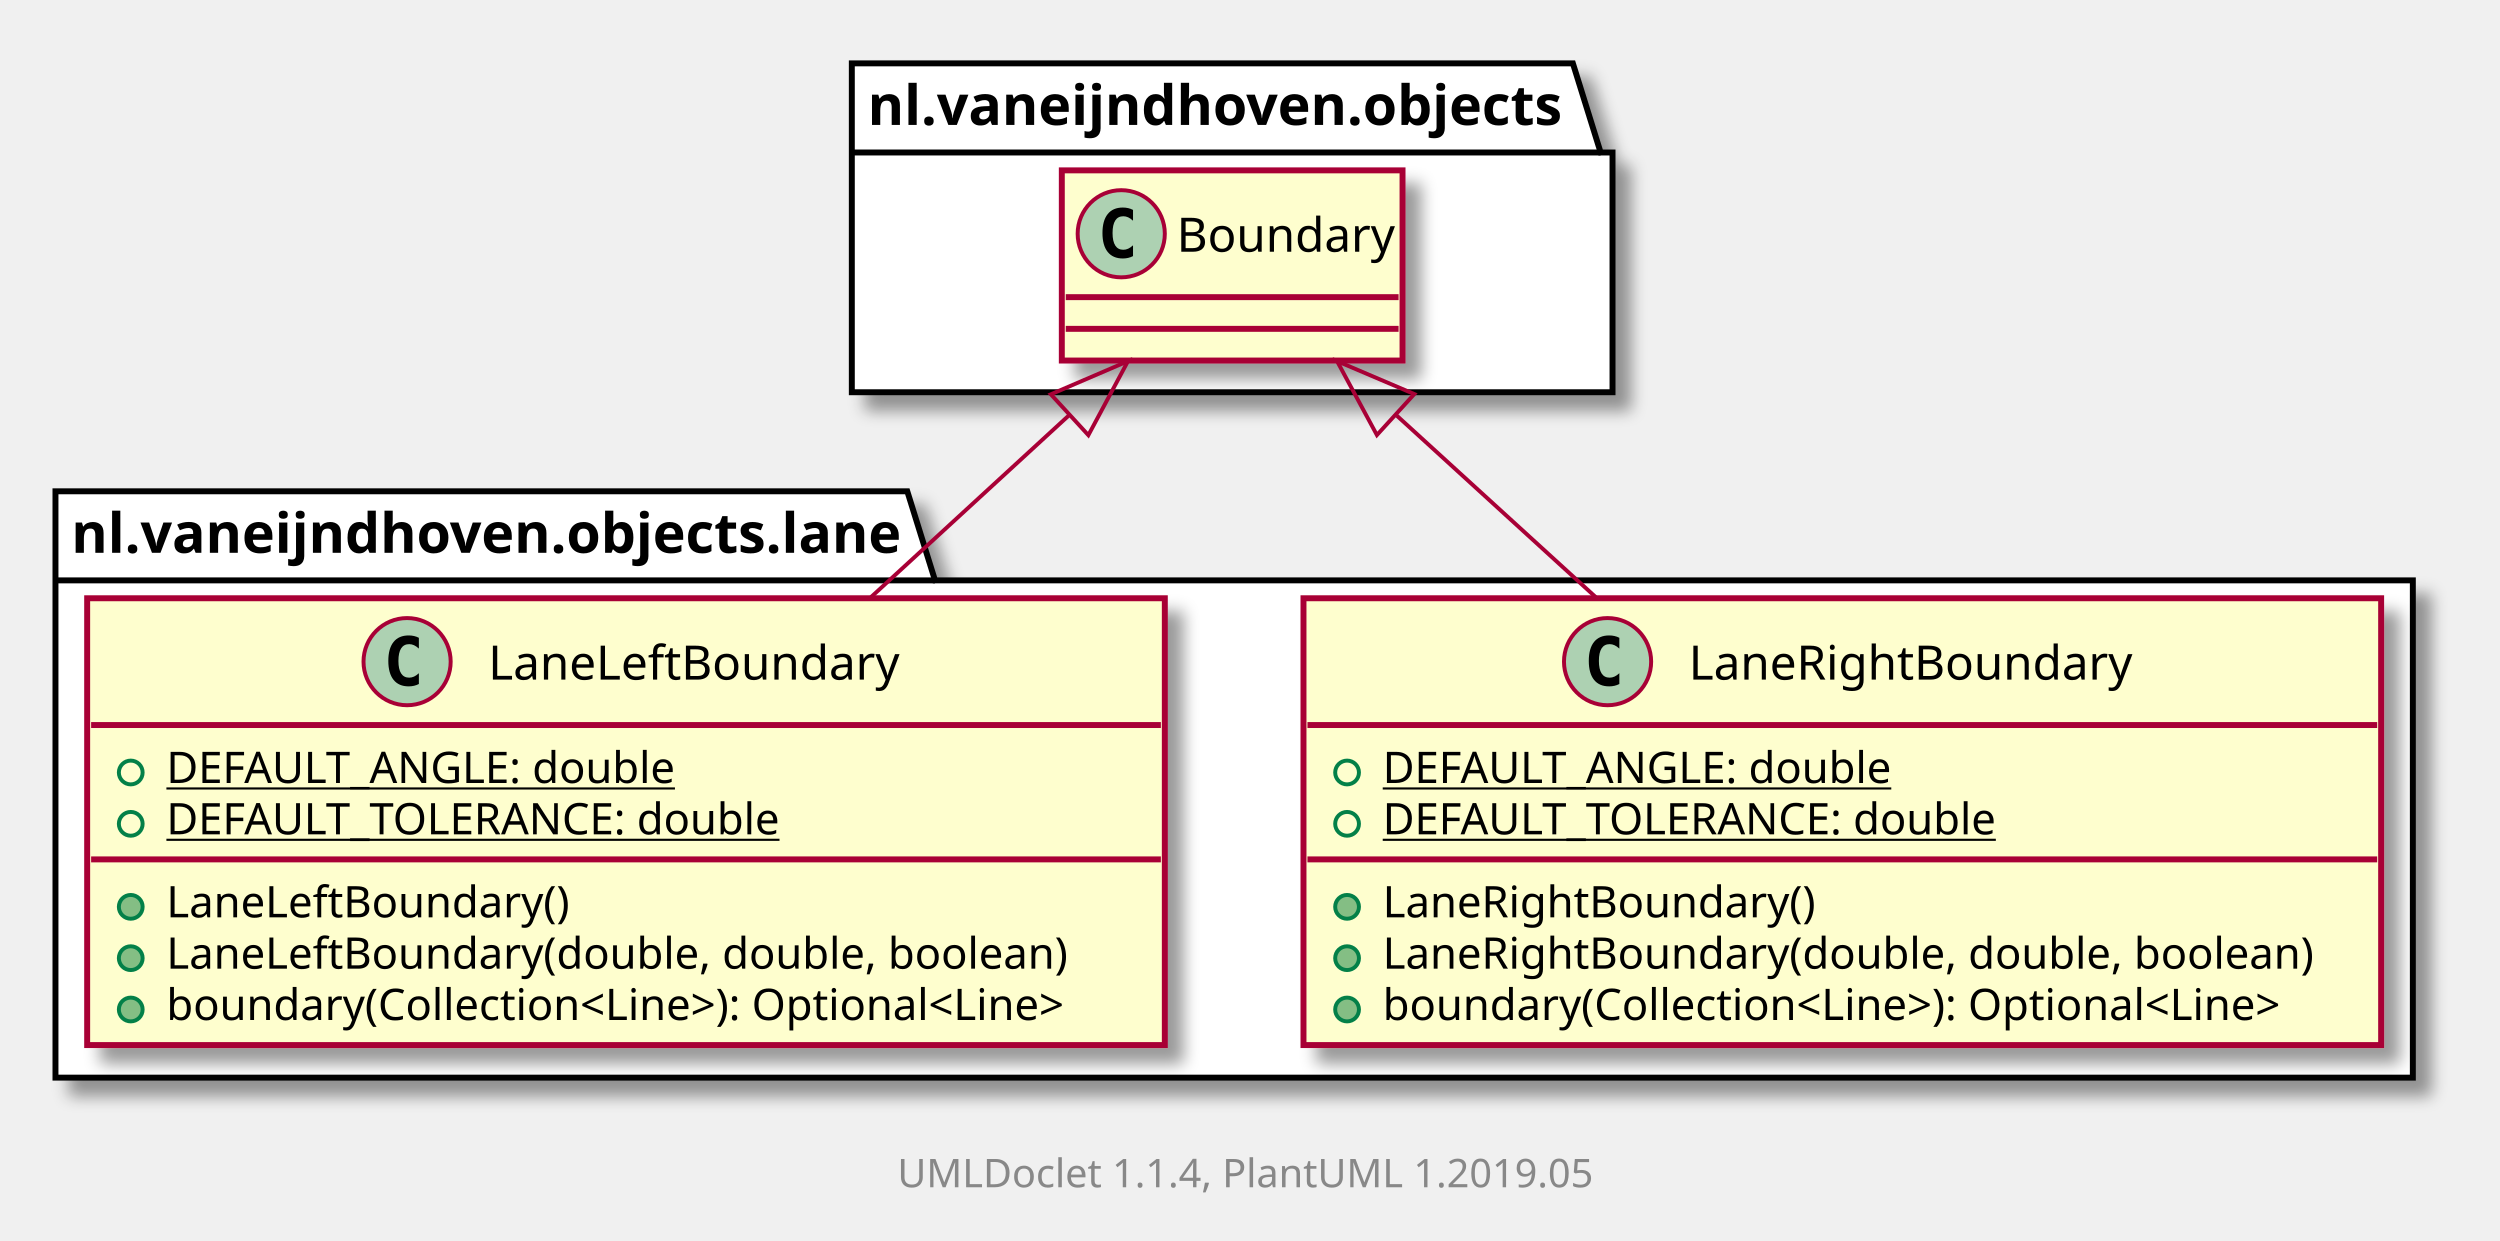
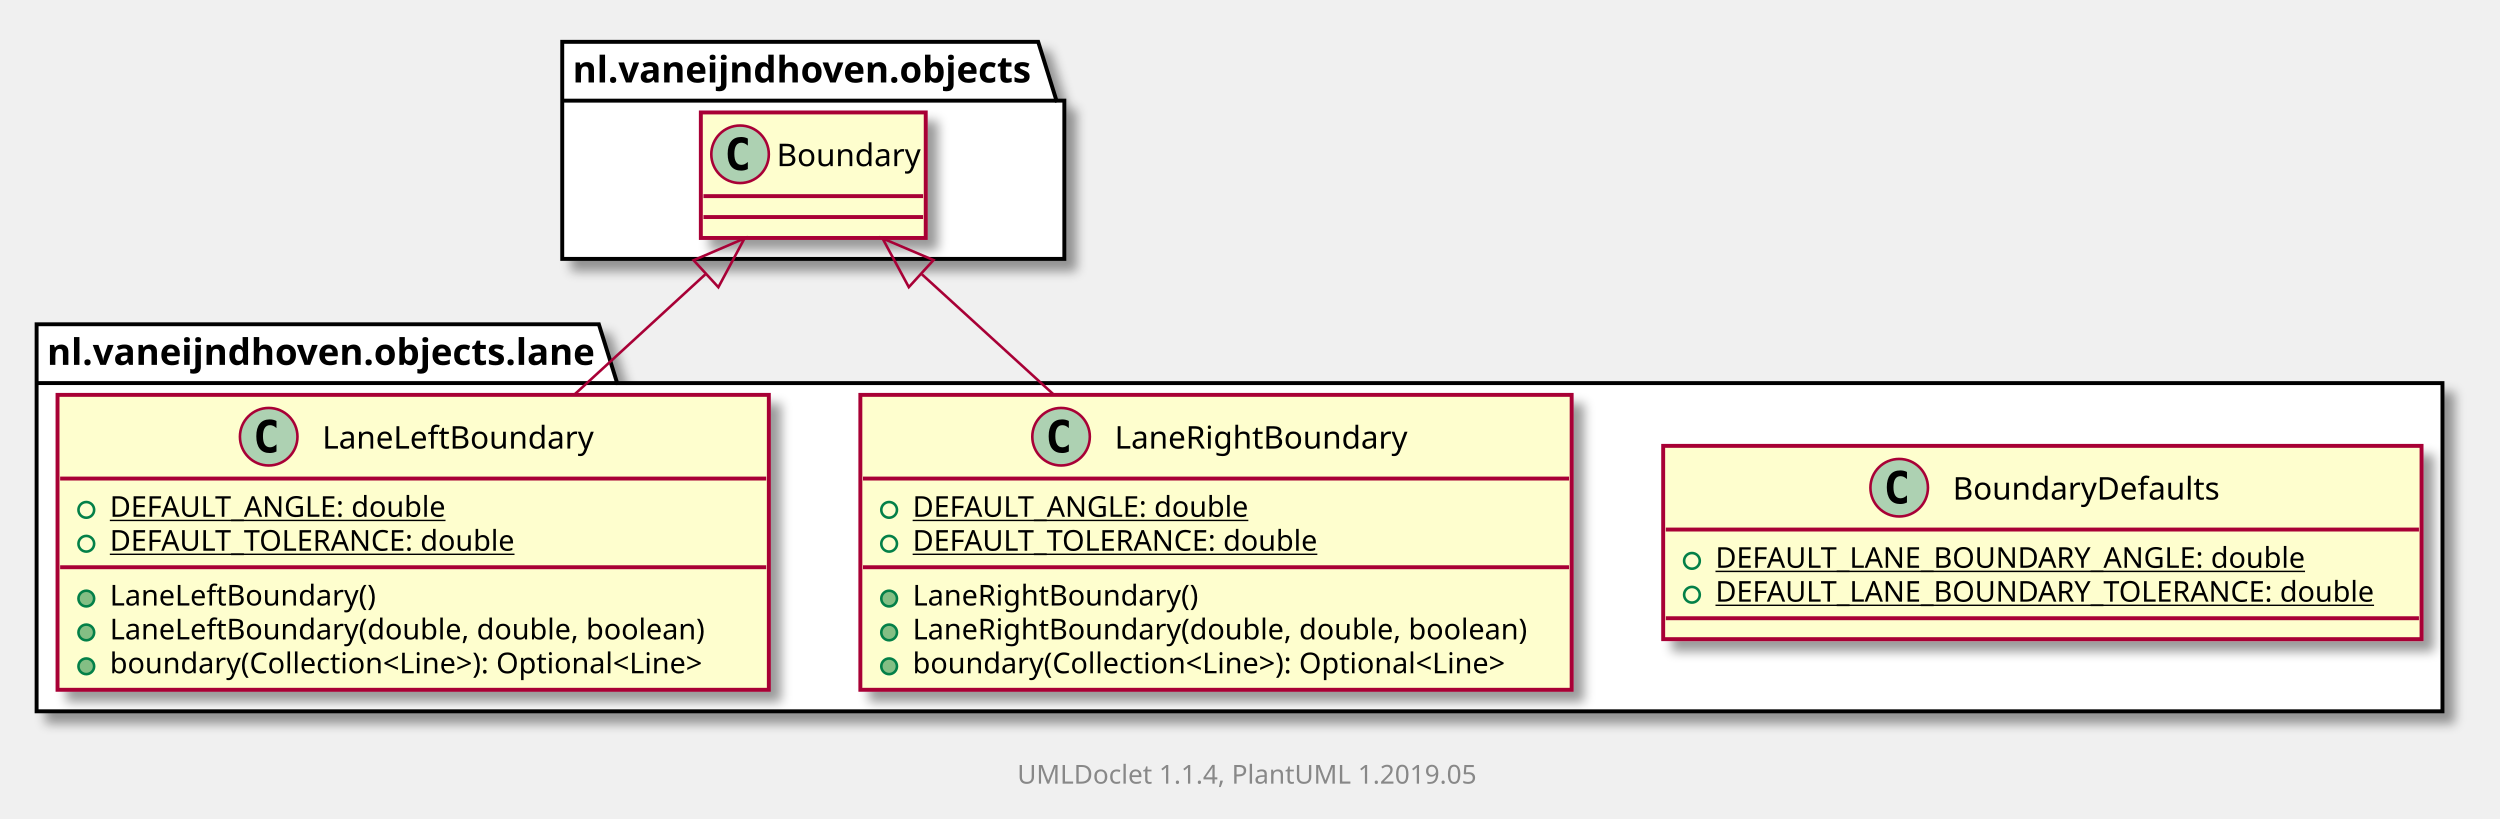
- <svg xmlns="http://www.w3.org/2000/svg" xmlns:xlink="http://www.w3.org/1999/xlink" contentScriptType="application/ecmascript" contentStyleType="text/css" height="313px" preserveAspectRatio="none" style="width:631px;height:313px;" version="1.1" viewBox="0 0 631 313" width="631px" zoomAndPan="magnify">
+ <svg xmlns="http://www.w3.org/2000/svg" xmlns:xlink="http://www.w3.org/1999/xlink" contentScriptType="application/ecmascript" contentStyleType="text/css" height="313px" preserveAspectRatio="none" style="width:956px;height:313px;" version="1.1" viewBox="0 0 956 313" width="956px" zoomAndPan="magnify">
  <defs>
-     <filter height="300%" id="fbfal80sdvzbw" width="300%" x="-1" y="-1">
+     <filter height="300%" id="f1ilnc5i4tcunw" width="300%" x="-1" y="-1">
      <feGaussianBlur result="blurOut" stdDeviation="2.0" />
      <feColorMatrix in="blurOut" result="blurOut2" type="matrix" values="0 0 0 0 0 0 0 0 0 0 0 0 0 0 0 0 0 0 .4 0" />
      <feOffset dx="4.0" dy="4.0" in="blurOut2" result="blurOut3" />
      <feBlend in="SourceGraphic" in2="blurOut3" mode="normal" />
    </filter>
  </defs>
  <g>
-     <polygon fill="#FFFFFF" filter="url(#fbfal80sdvzbw)" points="14,124,229,124,236,146.488,609,146.488,609,272,14,272,14,124" style="stroke: #000000; stroke-width: 1.5;" />
+     <polygon fill="#FFFFFF" filter="url(#f1ilnc5i4tcunw)" points="14,124,229,124,236,146.488,934,146.488,934,272,14,272,14,124" style="stroke: #000000; stroke-width: 1.5;" />
    <line style="stroke: #000000; stroke-width: 1.5;" x1="14" x2="236" y1="146.488" y2="146.488" />
    <text fill="#000000" font-family="sans-serif" font-size="14" font-weight="bold" lengthAdjust="spacingAndGlyphs" textLength="209" x="18" y="139.535">nl.vaneijndhoven.objects.lane</text>
-     <polygon fill="#FFFFFF" filter="url(#fbfal80sdvzbw)" points="215,16,397,16,404,38.488,407,38.488,407,99,215,99,215,16" style="stroke: #000000; stroke-width: 1.5;" />
+     <polygon fill="#FFFFFF" filter="url(#f1ilnc5i4tcunw)" points="215,16,397,16,404,38.488,407,38.488,407,99,215,99,215,16" style="stroke: #000000; stroke-width: 1.5;" />
    <line style="stroke: #000000; stroke-width: 1.5;" x1="215" x2="404" y1="38.488" y2="38.488" />
    <text fill="#000000" font-family="sans-serif" font-size="14" font-weight="bold" lengthAdjust="spacingAndGlyphs" textLength="176" x="219" y="31.535">nl.vaneijndhoven.objects</text>
+     <a href="BoundaryDefaults.html" target="_top" xlink:actuate="onRequest" xlink:show="new" xlink:title="BoundaryDefaults.html" xlink:type="simple">
+       <rect fill="#FEFECE" filter="url(#f1ilnc5i4tcunw)" height="73.91" id="nl.vaneijndhoven.objects.lane.BoundaryDefaults" style="stroke: #A80036; stroke-width: 1.5;" width="290" x="636" y="170.5" />
+       <ellipse cx="726.25" cy="186.5" fill="#ADD1B2" rx="11" ry="11" style="stroke: #A80036; stroke-width: 1.0;" />
+       <path d="M729.223,192.143 Q728.642,192.442 728.003,192.591 Q727.364,192.741 726.658,192.741 Q724.151,192.741 722.832,191.089 Q721.512,189.437 721.512,186.316 Q721.512,183.186 722.832,181.535 Q724.151,179.883 726.658,179.883 Q727.364,179.883 728.011,180.032 Q728.659,180.182 729.223,180.481 L729.223,183.203 Q728.592,182.622 727.999,182.352 Q727.405,182.083 726.774,182.083 Q725.43,182.083 724.745,183.149 Q724.06,184.216 724.06,186.316 Q724.06,188.408 724.745,189.474 Q725.43,190.541 726.774,190.541 Q727.405,190.541 727.999,190.271 Q728.592,190.001 729.223,189.42 Z " />
+       <text fill="#000000" font-family="sans-serif" font-size="12" lengthAdjust="spacingAndGlyphs" textLength="101" x="746.75" y="191.035">BoundaryDefaults</text>
+       <line style="stroke: #A80036; stroke-width: 1.5;" x1="637" x2="925" y1="202.5" y2="202.5" />
+       <ellipse cx="647" cy="214.477" fill="none" rx="3" ry="3" style="stroke: #038048; stroke-width: 1.0;" />
+       <text fill="#000000" font-family="sans-serif" font-size="11" lengthAdjust="spacingAndGlyphs" text-decoration="underline" textLength="235" x="656" y="217.135">DEFAULT_LANE_BOUNDARY_ANGLE: double</text>
+       <ellipse cx="647" cy="227.433" fill="none" rx="3" ry="3" style="stroke: #038048; stroke-width: 1.0;" />
+       <text fill="#000000" font-family="sans-serif" font-size="11" lengthAdjust="spacingAndGlyphs" text-decoration="underline" textLength="264" x="656" y="230.09">DEFAULT_LANE_BOUNDARY_TOLERANCE: double</text>
+       <line style="stroke: #A80036; stroke-width: 1.5;" x1="637" x2="925" y1="236.41" y2="236.41" />
+     </a>
    <a href="LaneRightBoundary.html" target="_top" xlink:actuate="onRequest" xlink:show="new" xlink:title="LaneRightBoundary.html" xlink:type="simple">
-       <rect fill="#FEFECE" filter="url(#fbfal80sdvzbw)" height="112.775" id="nl.vaneijndhoven.objects.lane.LaneRightBoundary" style="stroke: #A80036; stroke-width: 1.5;" width="272" x="329" y="151" />
+       <rect fill="#FEFECE" filter="url(#f1ilnc5i4tcunw)" height="112.775" id="nl.vaneijndhoven.objects.lane.LaneRightBoundary" style="stroke: #A80036; stroke-width: 1.5;" width="272" x="329" y="151" />
      <ellipse cx="405.75" cy="167" fill="#ADD1B2" rx="11" ry="11" style="stroke: #A80036; stroke-width: 1.0;" />
      <path d="M408.723,172.643 Q408.142,172.942 407.503,173.091 Q406.864,173.241 406.158,173.241 Q403.651,173.241 402.332,171.589 Q401.012,169.937 401.012,166.816 Q401.012,163.686 402.332,162.035 Q403.651,160.383 406.158,160.383 Q406.864,160.383 407.511,160.532 Q408.159,160.682 408.723,160.981 L408.723,163.703 Q408.092,163.122 407.499,162.852 Q406.905,162.583 406.274,162.583 Q404.93,162.583 404.245,163.649 Q403.56,164.716 403.56,166.816 Q403.56,168.908 404.245,169.974 Q404.93,171.041 406.274,171.041 Q406.905,171.041 407.499,170.771 Q408.092,170.501 408.723,169.92 Z " />
      <text fill="#000000" font-family="sans-serif" font-size="12" lengthAdjust="spacingAndGlyphs" textLength="110" x="426.25" y="171.535">LaneRightBoundary</text>
      <line style="stroke: #A80036; stroke-width: 1.5;" x1="330" x2="600" y1="183" y2="183" />
      <ellipse cx="340" cy="194.977" fill="none" rx="3" ry="3" style="stroke: #038048; stroke-width: 1.0;" />
      <text fill="#000000" font-family="sans-serif" font-size="11" lengthAdjust="spacingAndGlyphs" text-decoration="underline" textLength="134" x="349" y="197.635">DEFAULT_ANGLE: double</text>
      <ellipse cx="340" cy="207.933" fill="none" rx="3" ry="3" style="stroke: #038048; stroke-width: 1.0;" />
      <text fill="#000000" font-family="sans-serif" font-size="11" lengthAdjust="spacingAndGlyphs" text-decoration="underline" textLength="163" x="349" y="210.59">DEFAULT_TOLERANCE: double</text>
      <line style="stroke: #A80036; stroke-width: 1.5;" x1="330" x2="600" y1="216.91" y2="216.91" />
      <ellipse cx="340" cy="228.888" fill="#84BE84" rx="3" ry="3" style="stroke: #038048; stroke-width: 1.0;" />
      <text fill="#000000" font-family="sans-serif" font-size="11" lengthAdjust="spacingAndGlyphs" textLength="112" x="349" y="231.545">LaneRightBoundary()</text>
      <ellipse cx="340" cy="241.843" fill="#84BE84" rx="3" ry="3" style="stroke: #038048; stroke-width: 1.0;" />
      <text fill="#000000" font-family="sans-serif" font-size="11" lengthAdjust="spacingAndGlyphs" textLength="241" x="349" y="244.5">LaneRightBoundary(double, double, boolean)</text>
      <ellipse cx="340" cy="254.798" fill="#84BE84" rx="3" ry="3" style="stroke: #038048; stroke-width: 1.0;" />
      <text fill="#000000" font-family="sans-serif" font-size="11" lengthAdjust="spacingAndGlyphs" textLength="246" x="349" y="257.455">boundary(Collection&lt;Line&gt;): Optional&lt;Line&gt;</text>
    </a>
    <a href="LaneLeftBoundary.html" target="_top" xlink:actuate="onRequest" xlink:show="new" xlink:title="LaneLeftBoundary.html" xlink:type="simple">
-       <rect fill="#FEFECE" filter="url(#fbfal80sdvzbw)" height="112.775" id="nl.vaneijndhoven.objects.lane.LaneLeftBoundary" style="stroke: #A80036; stroke-width: 1.5;" width="272" x="22" y="151" />
+       <rect fill="#FEFECE" filter="url(#f1ilnc5i4tcunw)" height="112.775" id="nl.vaneijndhoven.objects.lane.LaneLeftBoundary" style="stroke: #A80036; stroke-width: 1.5;" width="272" x="22" y="151" />
      <ellipse cx="102.75" cy="167" fill="#ADD1B2" rx="11" ry="11" style="stroke: #A80036; stroke-width: 1.0;" />
      <path d="M105.723,172.643 Q105.142,172.942 104.503,173.091 Q103.864,173.241 103.158,173.241 Q100.651,173.241 99.332,171.589 Q98.012,169.937 98.012,166.816 Q98.012,163.686 99.332,162.035 Q100.651,160.383 103.158,160.383 Q103.864,160.383 104.511,160.532 Q105.159,160.682 105.723,160.981 L105.723,163.703 Q105.092,163.122 104.499,162.852 Q103.905,162.583 103.274,162.583 Q101.93,162.583 101.245,163.649 Q100.56,164.716 100.56,166.816 Q100.56,168.908 101.245,169.974 Q101.93,171.041 103.274,171.041 Q103.905,171.041 104.499,170.771 Q105.092,170.501 105.723,169.92 Z " />
      <text fill="#000000" font-family="sans-serif" font-size="12" lengthAdjust="spacingAndGlyphs" textLength="102" x="123.25" y="171.535">LaneLeftBoundary</text>
      <line style="stroke: #A80036; stroke-width: 1.5;" x1="23" x2="293" y1="183" y2="183" />
      <ellipse cx="33" cy="194.977" fill="none" rx="3" ry="3" style="stroke: #038048; stroke-width: 1.0;" />
      <text fill="#000000" font-family="sans-serif" font-size="11" lengthAdjust="spacingAndGlyphs" text-decoration="underline" textLength="134" x="42" y="197.635">DEFAULT_ANGLE: double</text>
      <ellipse cx="33" cy="207.933" fill="none" rx="3" ry="3" style="stroke: #038048; stroke-width: 1.0;" />
      <text fill="#000000" font-family="sans-serif" font-size="11" lengthAdjust="spacingAndGlyphs" text-decoration="underline" textLength="163" x="42" y="210.59">DEFAULT_TOLERANCE: double</text>
      <line style="stroke: #A80036; stroke-width: 1.5;" x1="23" x2="293" y1="216.91" y2="216.91" />
      <ellipse cx="33" cy="228.888" fill="#84BE84" rx="3" ry="3" style="stroke: #038048; stroke-width: 1.0;" />
      <text fill="#000000" font-family="sans-serif" font-size="11" lengthAdjust="spacingAndGlyphs" textLength="104" x="42" y="231.545">LaneLeftBoundary()</text>
      <ellipse cx="33" cy="241.843" fill="#84BE84" rx="3" ry="3" style="stroke: #038048; stroke-width: 1.0;" />
      <text fill="#000000" font-family="sans-serif" font-size="11" lengthAdjust="spacingAndGlyphs" textLength="233" x="42" y="244.5">LaneLeftBoundary(double, double, boolean)</text>
      <ellipse cx="33" cy="254.798" fill="#84BE84" rx="3" ry="3" style="stroke: #038048; stroke-width: 1.0;" />
      <text fill="#000000" font-family="sans-serif" font-size="11" lengthAdjust="spacingAndGlyphs" textLength="246" x="42" y="257.455">boundary(Collection&lt;Line&gt;): Optional&lt;Line&gt;</text>
    </a>
-     <rect fill="#FEFECE" filter="url(#fbfal80sdvzbw)" height="48" id="nl.vaneijndhoven.objects.Boundary" style="stroke: #A80036; stroke-width: 1.5;" width="86" x="268" y="43" />
+     <rect fill="#FEFECE" filter="url(#f1ilnc5i4tcunw)" height="48" id="nl.vaneijndhoven.objects.Boundary" style="stroke: #A80036; stroke-width: 1.5;" width="86" x="268" y="43" />
    <ellipse cx="283" cy="59" fill="#ADD1B2" rx="11" ry="11" style="stroke: #A80036; stroke-width: 1.0;" />
    <path d="M285.973,64.643 Q285.392,64.942 284.753,65.091 Q284.114,65.241 283.408,65.241 Q280.901,65.241 279.582,63.589 Q278.262,61.937 278.262,58.816 Q278.262,55.687 279.582,54.035 Q280.901,52.383 283.408,52.383 Q284.114,52.383 284.761,52.532 Q285.409,52.682 285.973,52.98 L285.973,55.703 Q285.342,55.122 284.749,54.852 Q284.155,54.583 283.524,54.583 Q282.18,54.583 281.495,55.649 Q280.81,56.716 280.81,58.816 Q280.81,60.908 281.495,61.974 Q282.18,63.041 283.524,63.041 Q284.155,63.041 284.749,62.771 Q285.342,62.502 285.973,61.92 Z " />
    <text fill="#000000" font-family="sans-serif" font-size="12" lengthAdjust="spacingAndGlyphs" textLength="54" x="297" y="63.535">Boundary</text>
    <line style="stroke: #A80036; stroke-width: 1.5;" x1="269" x2="353" y1="75" y2="75" />
    <line style="stroke: #A80036; stroke-width: 1.5;" x1="269" x2="353" y1="83" y2="83" />
    <path d="M352.543,104.901 C367.987,118.991 385.865,135.302 402.759,150.715 " fill="none" id="nl.vaneijndhoven.objects.Boundary-nl.vaneijndhoven.objects.lane.LaneRightBoundary" style="stroke: #A80036; stroke-width: 1.0;" />
    <polygon fill="none" points="347.531,109.804,337.474,91.153,356.966,99.461,347.531,109.804" style="stroke: #A80036; stroke-width: 1.0;" />
    <path d="M269.727,104.901 C254.383,118.991 236.621,135.302 219.837,150.715 " fill="none" id="nl.vaneijndhoven.objects.Boundary-nl.vaneijndhoven.objects.lane.LaneLeftBoundary" style="stroke: #A80036; stroke-width: 1.0;" />
    <polygon fill="none" points="265.233,99.525,284.698,91.153,274.702,109.836,265.233,99.525" style="stroke: #A80036; stroke-width: 1.0;" />
-     <text fill="#888888" font-family="sans-serif" font-size="10" lengthAdjust="spacingAndGlyphs" textLength="182" x="226.5" y="299.668">UMLDoclet 1.1.4, PlantUML 1.2019.05</text>
+     <text fill="#888888" font-family="sans-serif" font-size="10" lengthAdjust="spacingAndGlyphs" textLength="182" x="389" y="299.668">UMLDoclet 1.1.4, PlantUML 1.2019.05</text>
  </g>
</svg>
